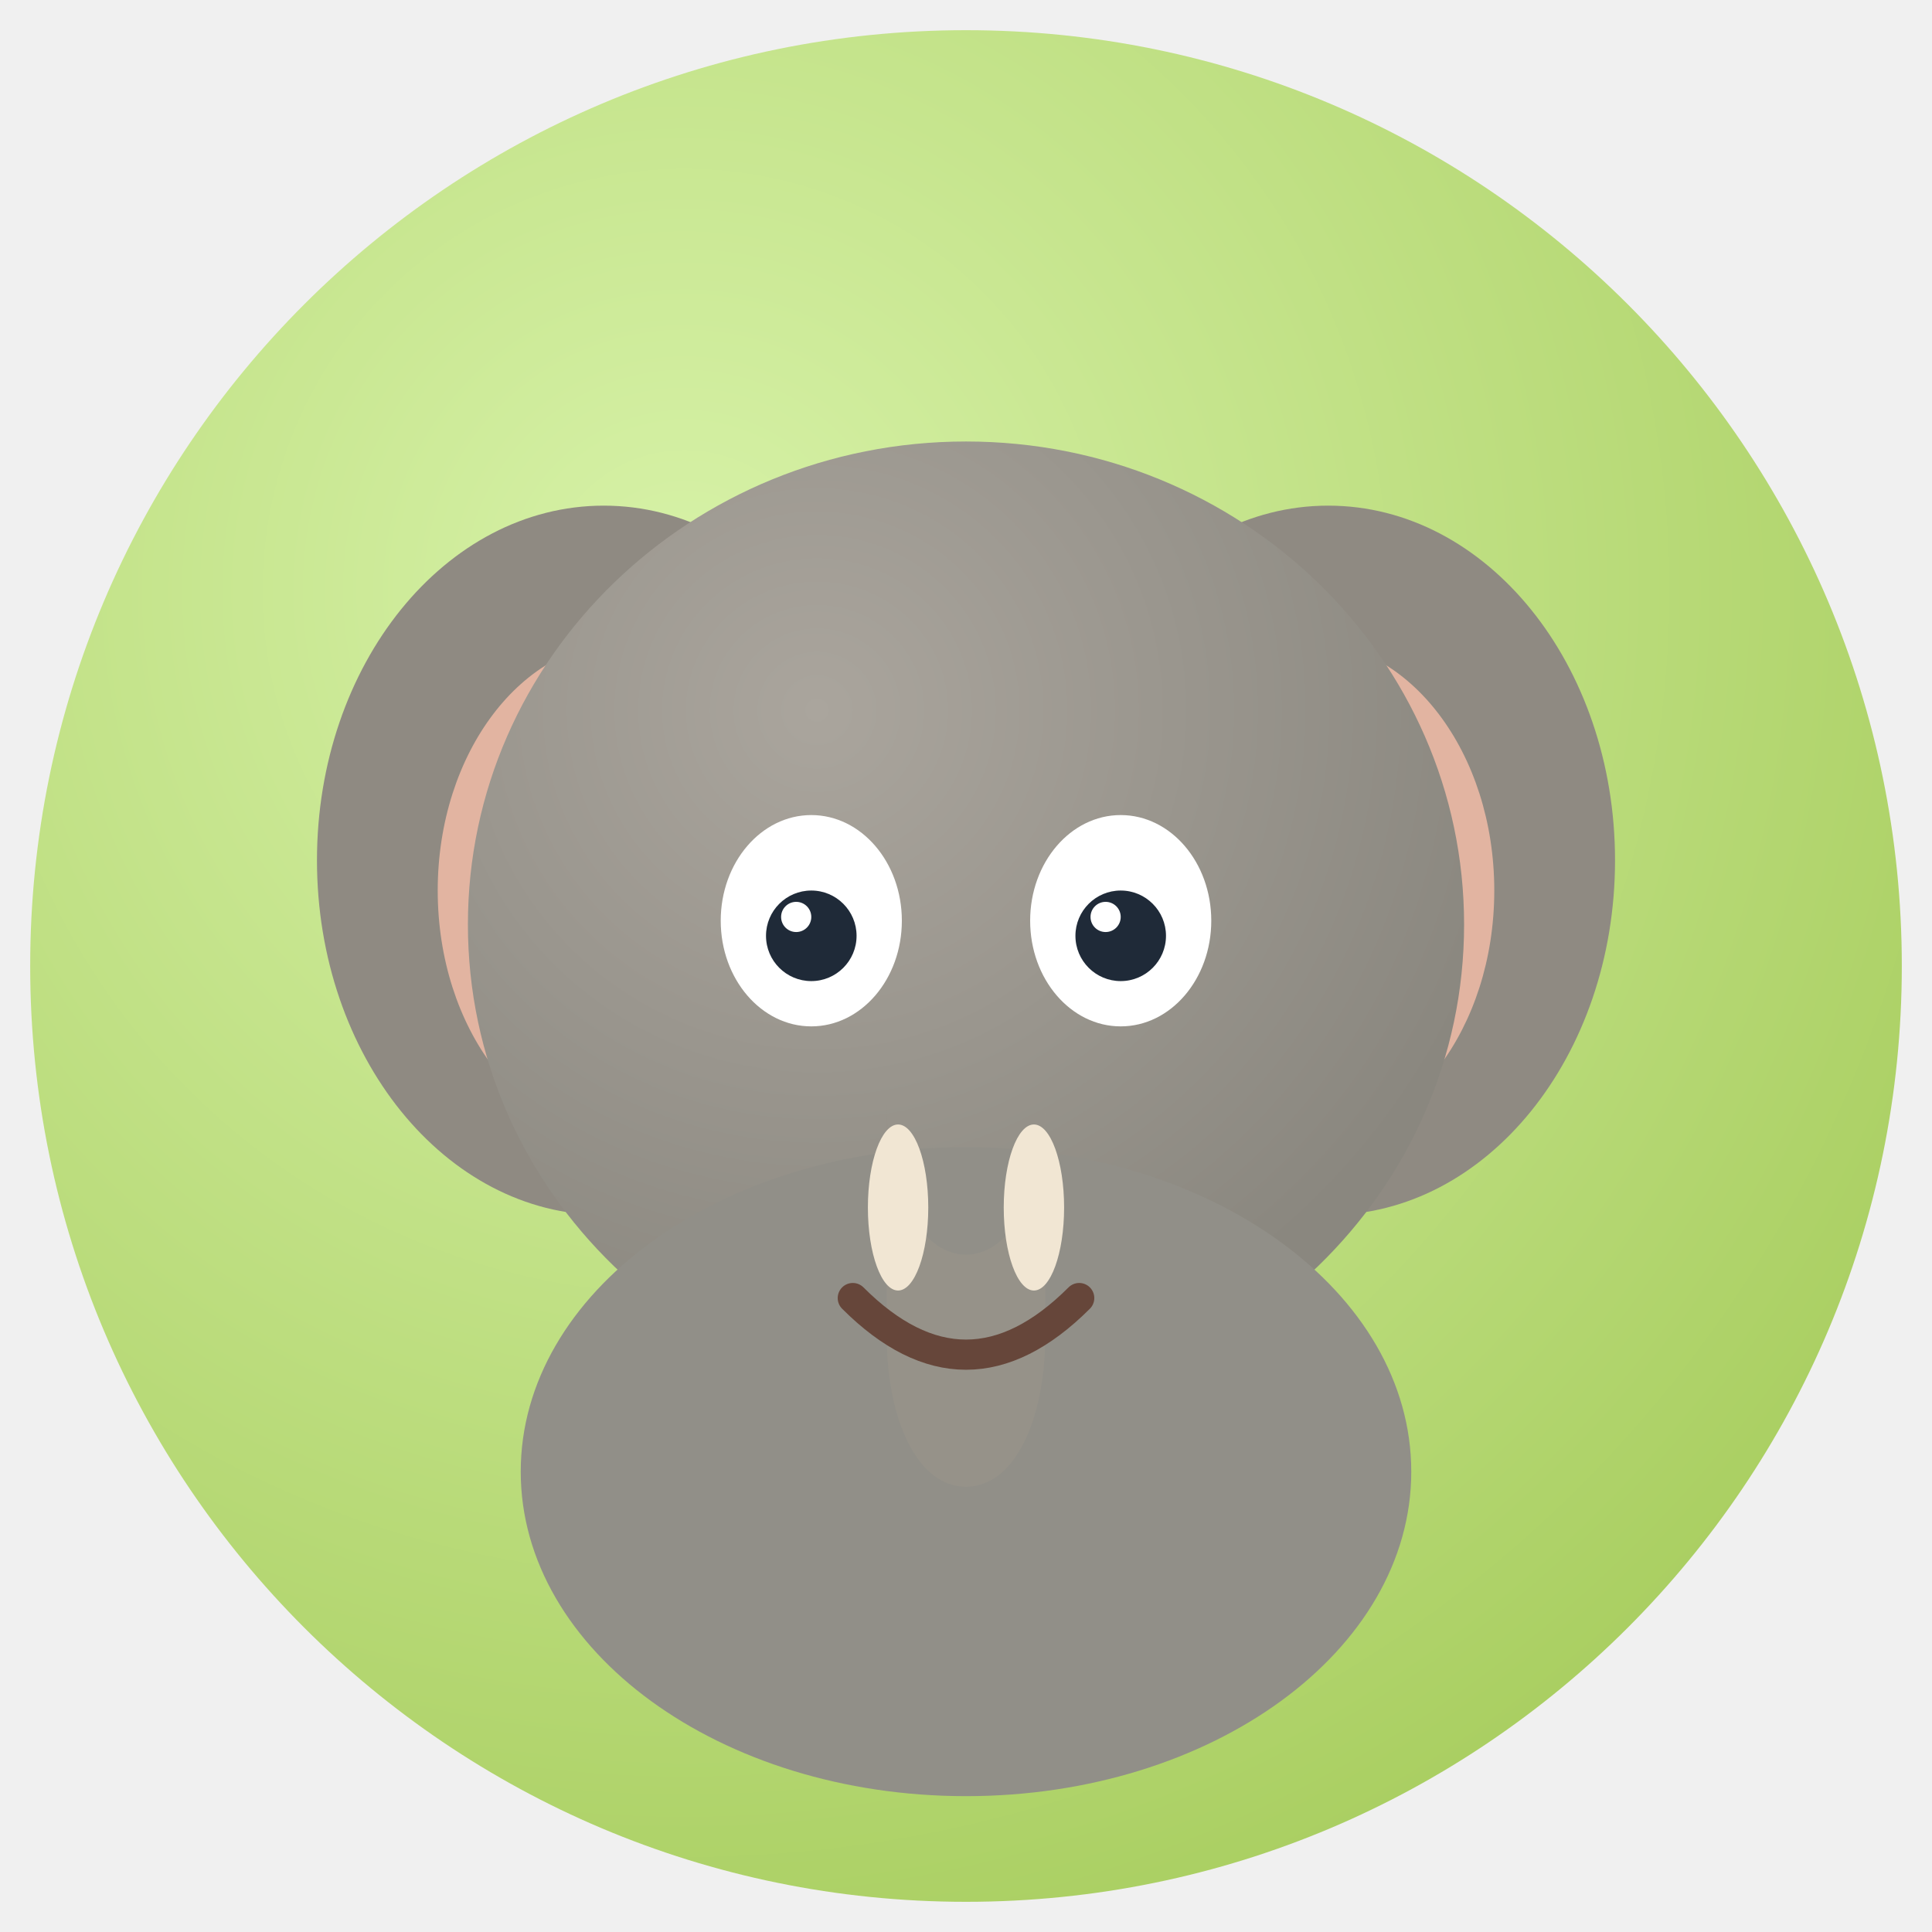
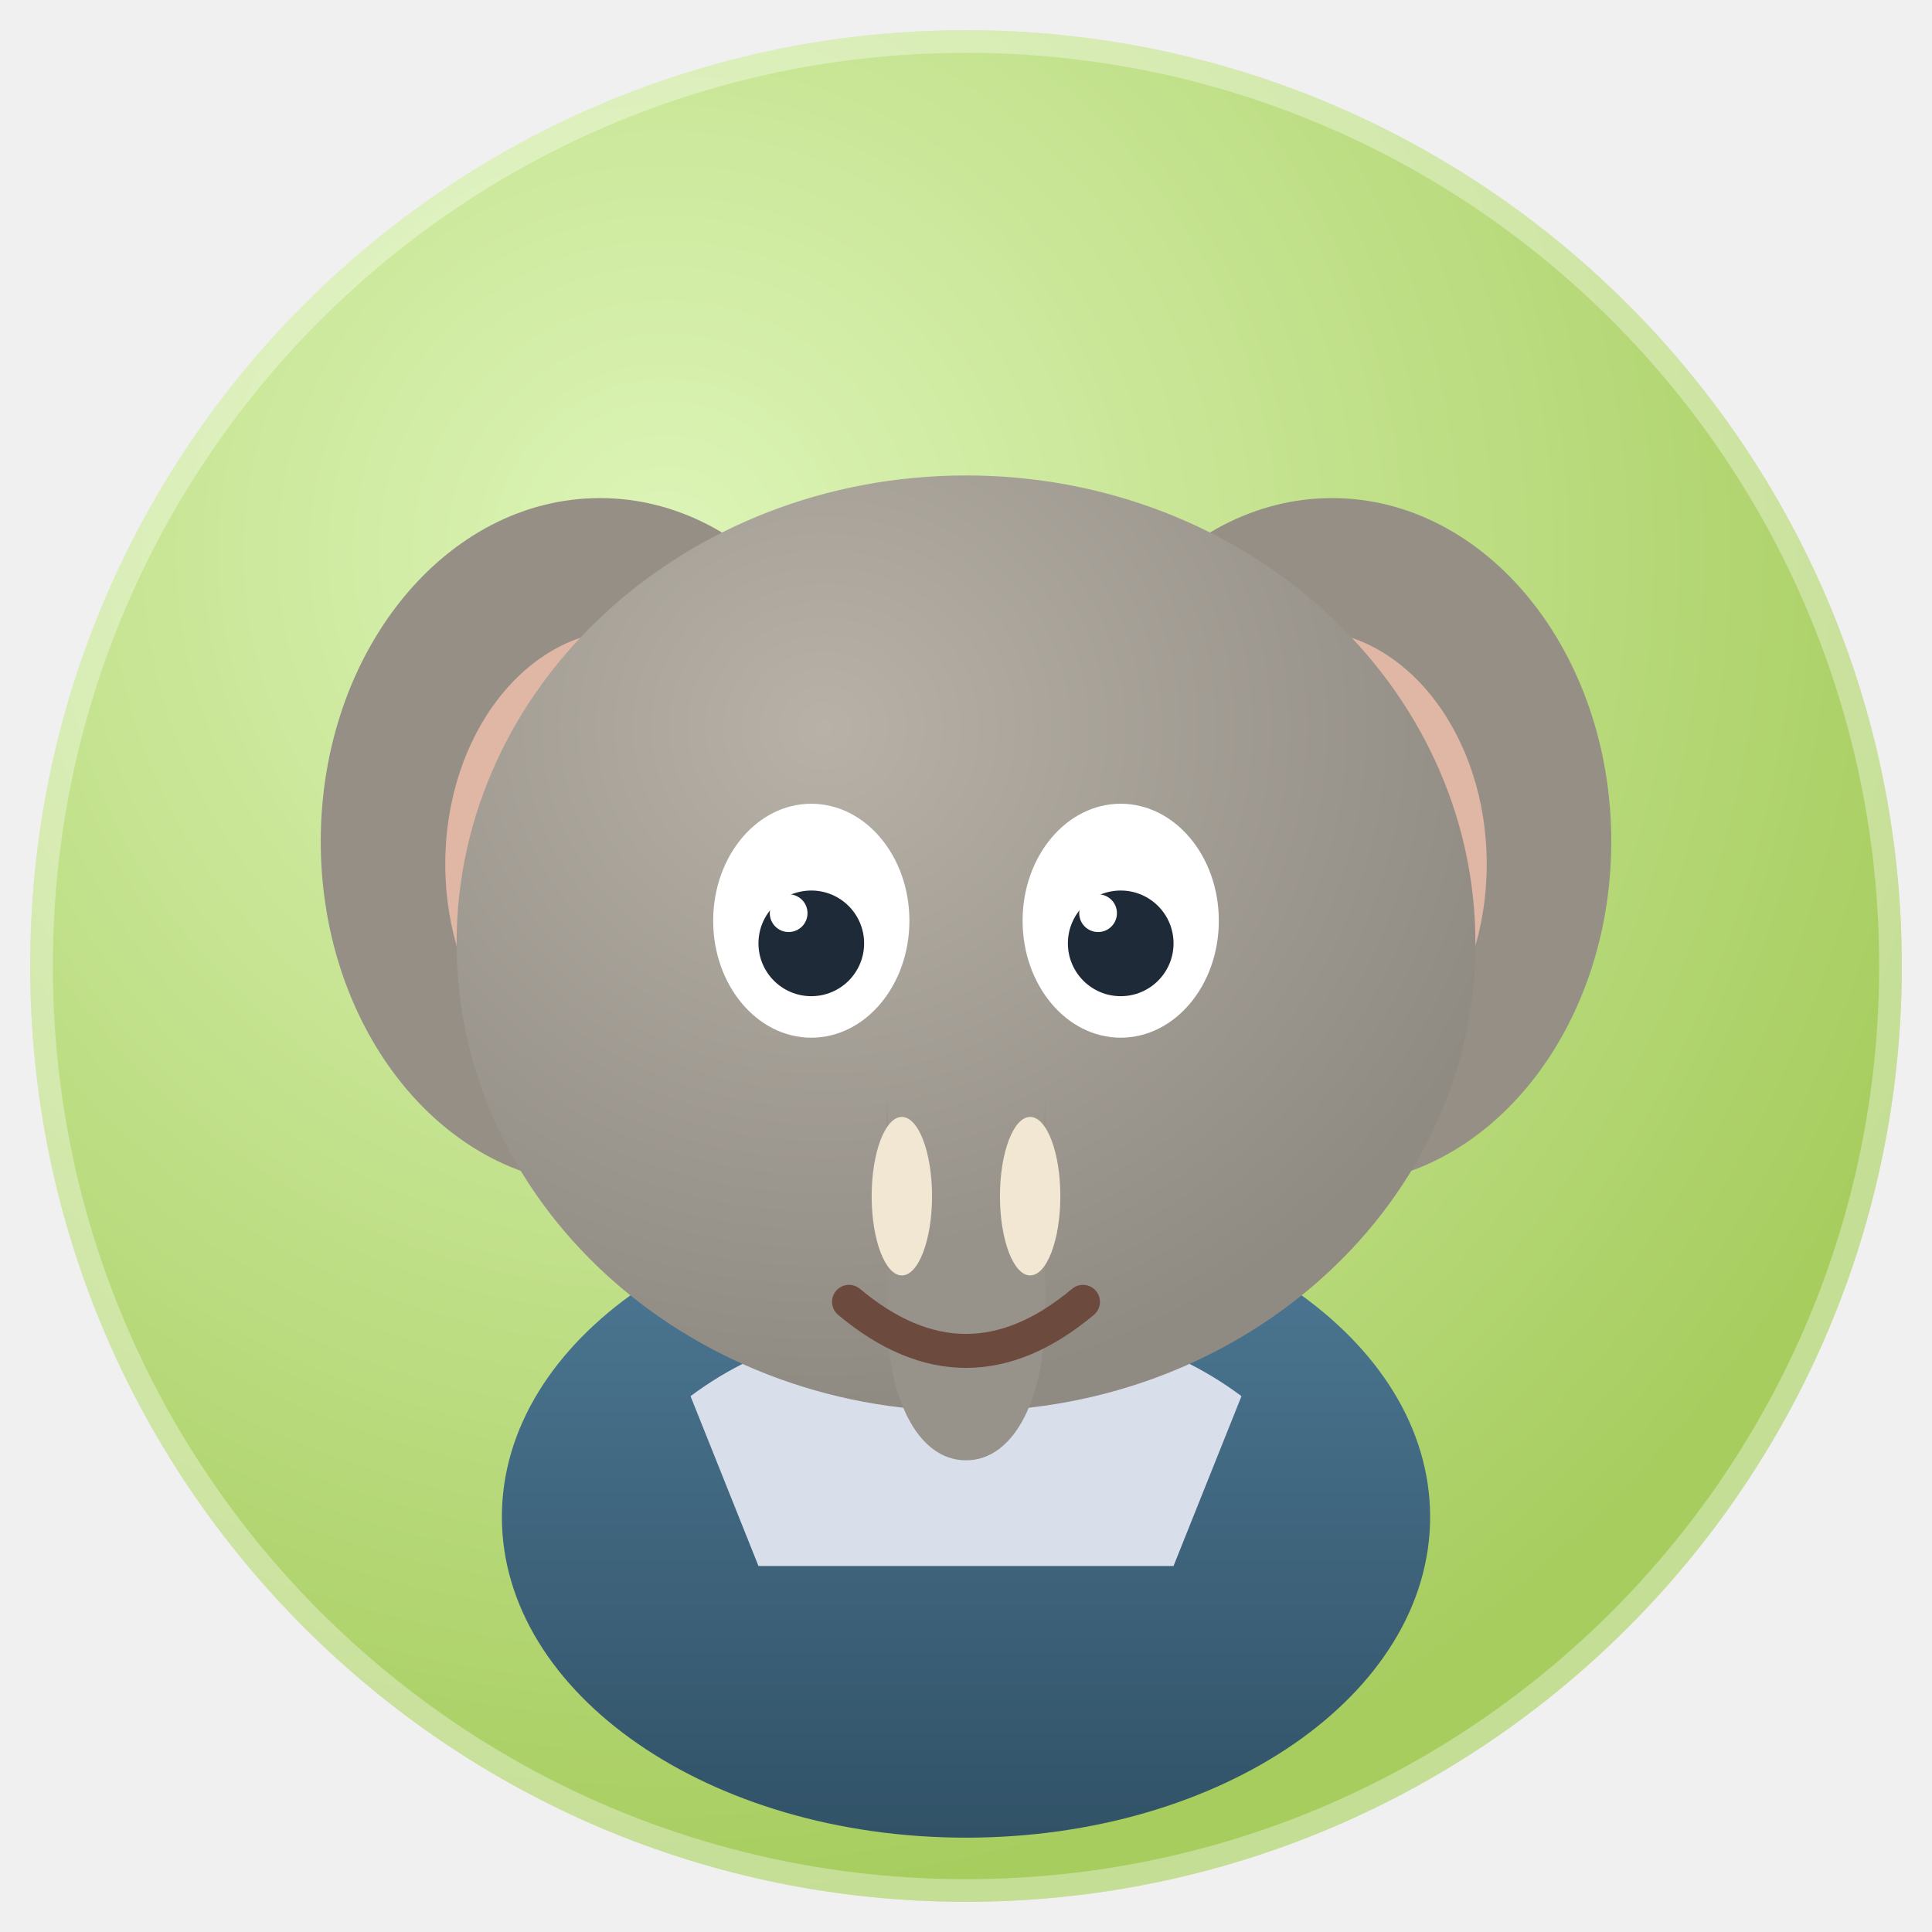
- <svg xmlns="http://www.w3.org/2000/svg" viewBox="0 0 512 512" role="img" aria-label="Elephant portrait">
+ <svg xmlns="http://www.w3.org/2000/svg" viewBox="0 0 1024 1024" role="img" aria-label="Elephant character sheet">
  <defs>
-     <radialGradient id="bg" cx="35%" cy="30%" r="75%">
-       <stop offset="0%" stop-color="#d7f2a8" />
-       <stop offset="100%" stop-color="#aacf62" />
+     <radialGradient id="bg" cx="34%" cy="28%" r="72%">
+       <stop offset="0%" stop-color="#ddf5b8" />
+       <stop offset="100%" stop-color="#a7cd5f" />
    </radialGradient>
-     <radialGradient id="skin" cx="35%" cy="28%" r="72%">
-       <stop offset="0%" stop-color="#aaa59d" />
-       <stop offset="100%" stop-color="#8a877f" />
+     <radialGradient id="skin" cx="36%" cy="27%" r="72%">
+       <stop offset="0%" stop-color="#b7b1a7" />
+       <stop offset="100%" stop-color="#8f8a82" />
    </radialGradient>
+     <linearGradient id="vest" x1="0" y1="0" x2="0" y2="1">
+       <stop offset="0%" stop-color="#4e7a96" />
+       <stop offset="100%" stop-color="#315267" />
+     </linearGradient>
  </defs>
-   <circle cx="256" cy="256" r="248" fill="url(#bg)" />
-   <ellipse cx="160" cy="228" rx="76" ry="94" fill="#8f8a82" />
-   <ellipse cx="352" cy="228" rx="76" ry="94" fill="#8f8a82" />
-   <ellipse cx="166" cy="236" rx="50" ry="66" fill="#e2b4a1" />
-   <ellipse cx="346" cy="236" rx="50" ry="66" fill="#e2b4a1" />
-   <ellipse cx="256" cy="245" rx="132" ry="128" fill="url(#skin)" />
-   <ellipse cx="256" cy="390" rx="118" ry="86" fill="#918f88" />
-   <path d="M235 292c0 54 42 54 42 0v62c0 22-8 40-21 40s-21-18-21-40z" fill="#969289" />
-   <ellipse cx="215" cy="244" rx="24" ry="28" fill="#fff" />
-   <ellipse cx="297" cy="244" rx="24" ry="28" fill="#fff" />
-   <circle cx="215" cy="248" r="12" fill="#1f2a38" />
-   <circle cx="297" cy="248" r="12" fill="#1f2a38" />
-   <circle cx="211" cy="243" r="4" fill="#fff" />
-   <circle cx="293" cy="243" r="4" fill="#fff" />
-   <ellipse cx="238" cy="320" rx="8" ry="22" fill="#f1e6d3" />
-   <ellipse cx="274" cy="320" rx="8" ry="22" fill="#f1e6d3" />
-   <path d="M226 344q30 30 60 0" fill="none" stroke="#66463a" stroke-width="8" stroke-linecap="round" />
+   <circle cx="512" cy="512" r="496" fill="url(#bg)" />
+   <circle cx="512" cy="512" r="490" fill="none" stroke="#ffffff" stroke-opacity="0.34" stroke-width="12" />
+   <ellipse cx="512" cy="804" rx="246" ry="170" fill="url(#vest)" />
+   <path d="M366 740c40-30 90-42 146-42s106 12 146 42l-36 90H402z" fill="#d8dfeb" />
+   <ellipse cx="318" cy="446" rx="148" ry="182" fill="#958f86" />
+   <ellipse cx="706" cy="446" rx="148" ry="182" fill="#958f86" />
+   <ellipse cx="332" cy="458" rx="96" ry="124" fill="#e0b6a4" />
+   <ellipse cx="692" cy="458" rx="96" ry="124" fill="#e0b6a4" />
+   <ellipse cx="512" cy="500" rx="270" ry="248" fill="url(#skin)" />
+   <path d="M470 578c0 110 84 110 84 0v118c0 44-16 78-42 78s-42-34-42-78z" fill="#97928a" />
+   <ellipse cx="430" cy="488" rx="52" ry="62" fill="#ffffff" />
+   <ellipse cx="594" cy="488" rx="52" ry="62" fill="#ffffff" />
+   <circle cx="430" cy="500" r="28" fill="#1f2a38" />
+   <circle cx="594" cy="500" r="28" fill="#1f2a38" />
+   <circle cx="418" cy="484" r="10" fill="#ffffff" />
+   <circle cx="582" cy="484" r="10" fill="#ffffff" />
+   <ellipse cx="478" cy="634" rx="16" ry="42" fill="#f2e7d3" />
+   <ellipse cx="546" cy="634" rx="16" ry="42" fill="#f2e7d3" />
+   <path d="M450 690q62 52 124 0" fill="none" stroke="#6c4a3e" stroke-width="18" stroke-linecap="round" />
</svg>
